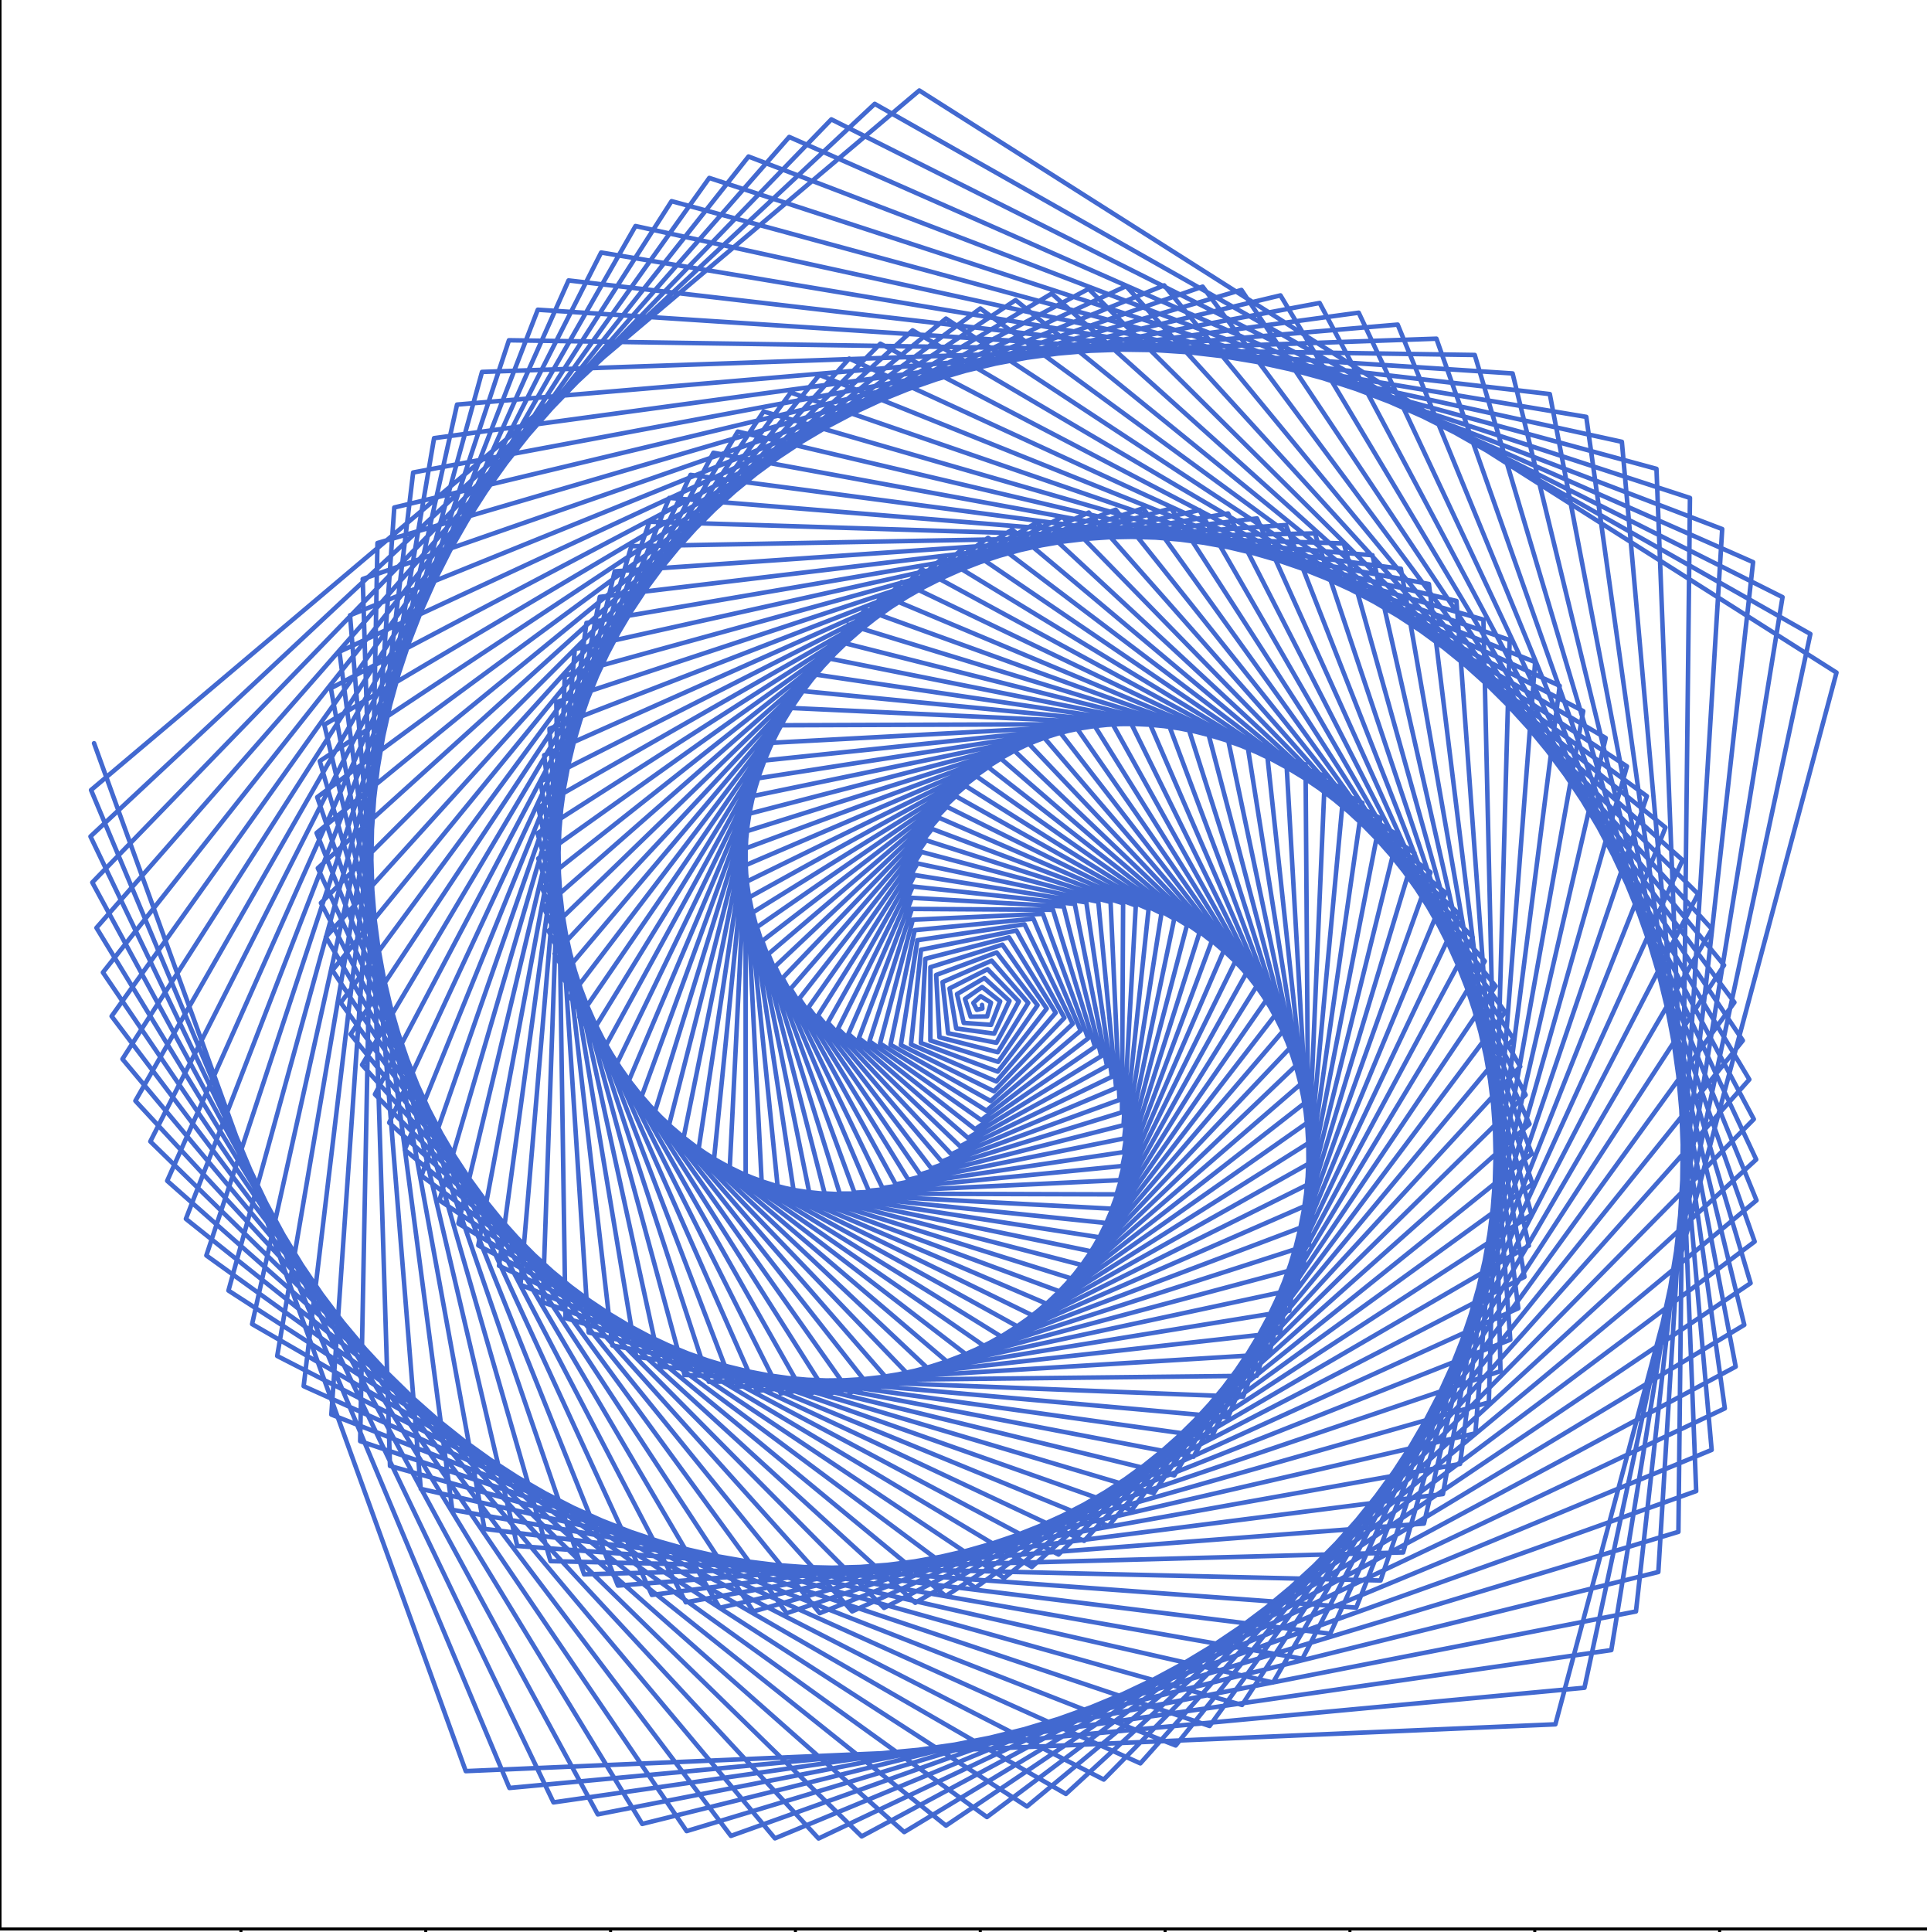
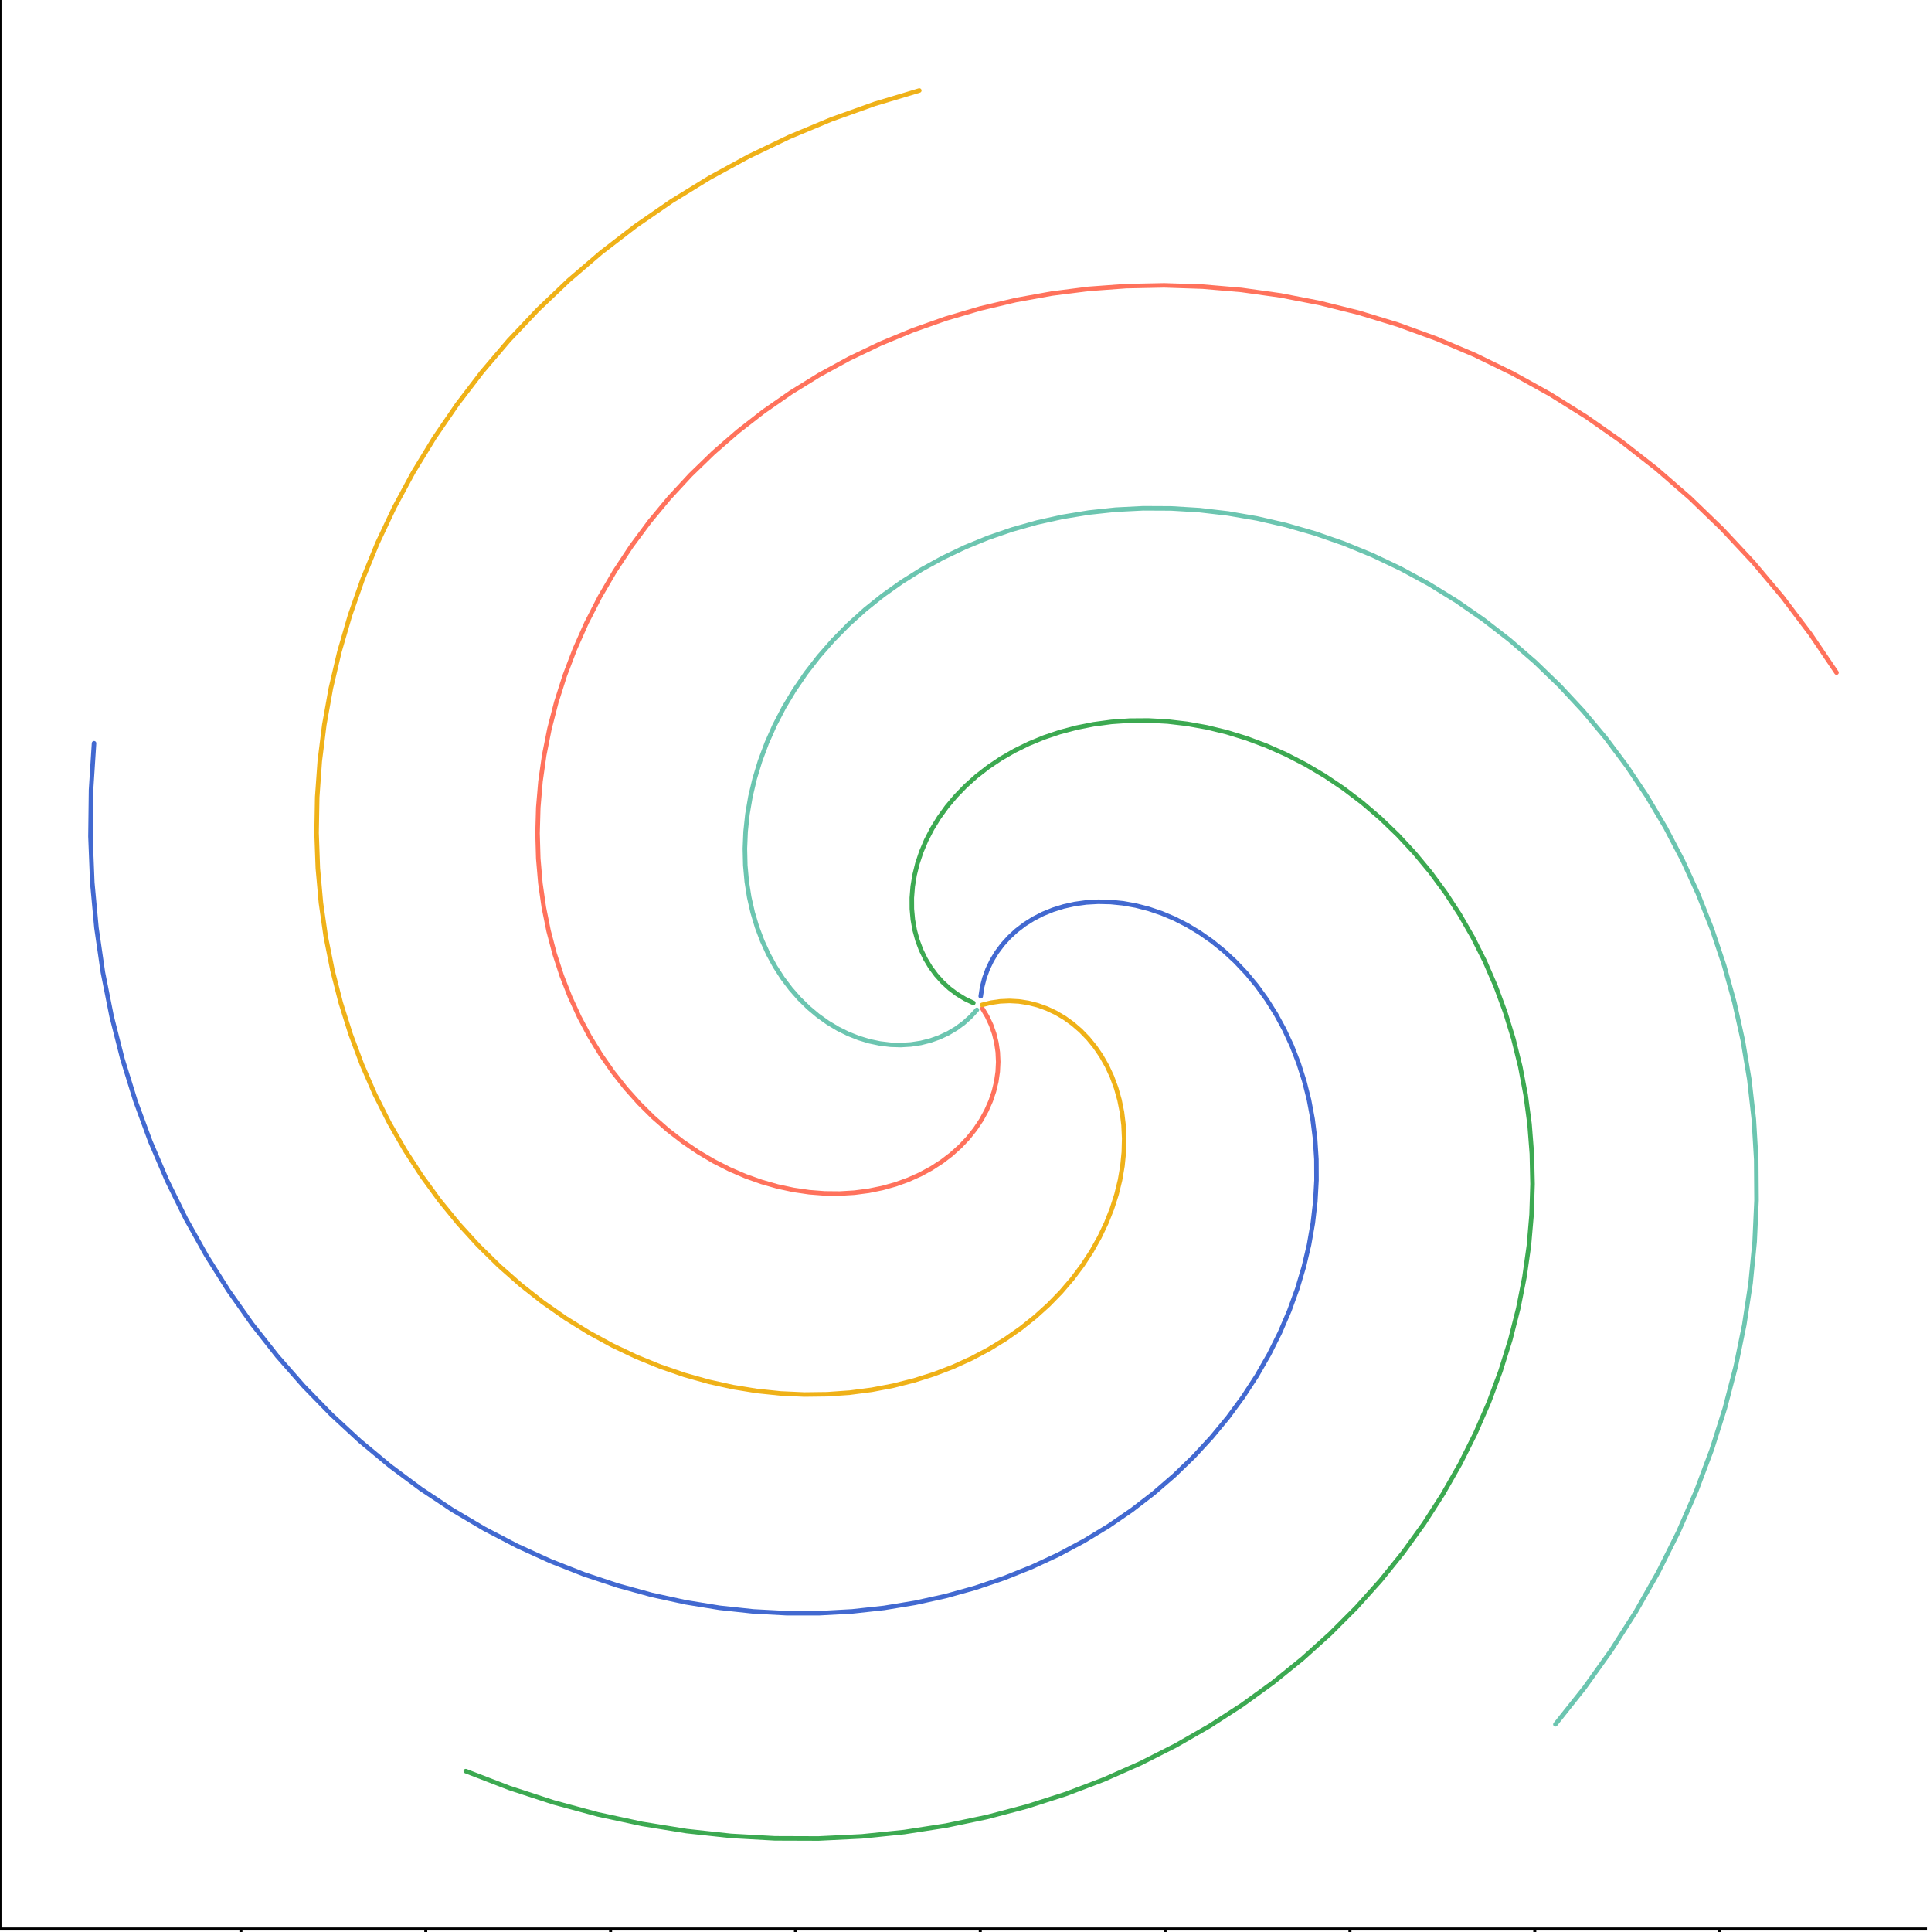
<svg xmlns="http://www.w3.org/2000/svg" class="plot" fill="currentColor" font-family="system-ui, sans-serif" font-size="10" text-anchor="middle" width="640" height="640.519" viewBox="0 0 640 640.519">
  <style>
    :where(.plot) {
      --plot-background: white;
      display: block;
      height: auto;
      height: intrinsic;
      max-width: 100%;
    }

    :where(.plot text),
    :where(.plot tspan) {
      white-space: pre;
    }
  </style>
  <defs>
-     <clipPath id="_r_112_">
+     <clipPath id="plot-rid-1">
      <rect x="0" y="0" width="639" height="639.519" />
    </clipPath>
  </defs>
  <g aria-label="x-axis" transform="translate(0,639.519)" fill="none" font-size="10" font-variant="tabular-nums" text-anchor="middle">
    <line x1="0" x2="639" stroke="currentColor" />
    <g transform="translate(79.894,0)">
      <line y2="6" stroke="currentColor" />
      <text y="9" dy="0.71em" fill="currentColor">−400</text>
    </g>
    <g transform="translate(141.187,0)">
      <line y2="6" stroke="currentColor" />
      <text y="9" dy="0.71em" fill="currentColor">−300</text>
    </g>
    <g transform="translate(202.48,0)">
      <line y2="6" stroke="currentColor" />
      <text y="9" dy="0.71em" fill="currentColor">−200</text>
    </g>
    <g transform="translate(263.773,0)">
      <line y2="6" stroke="currentColor" />
      <text y="9" dy="0.71em" fill="currentColor">−100</text>
    </g>
    <g transform="translate(325.066,0)">
      <line y2="6" stroke="currentColor" />
      <text y="9" dy="0.71em" fill="currentColor">0</text>
    </g>
    <g transform="translate(386.359,0)">
      <line y2="6" stroke="currentColor" />
      <text y="9" dy="0.71em" fill="currentColor">100</text>
    </g>
    <g transform="translate(447.652,0)">
      <line y2="6" stroke="currentColor" />
      <text y="9" dy="0.71em" fill="currentColor">200</text>
    </g>
    <g transform="translate(508.945,0)">
      <line y2="6" stroke="currentColor" />
      <text y="9" dy="0.71em" fill="currentColor">300</text>
    </g>
    <g transform="translate(570.239,0)">
      <line y2="6" stroke="currentColor" />
      <text y="9" dy="0.71em" fill="currentColor">400</text>
    </g>
  </g>
  <g aria-label="y-axis" transform="translate(0,0)" fill="none" font-size="10" font-variant="tabular-nums" text-anchor="end">
    <line y1="0" y2="639.519" stroke="currentColor" />
    <g transform="translate(0,578.513)">
      <line x2="-6" stroke="currentColor" />
      <text x="-9" dy="0.32em" fill="currentColor">−400</text>
    </g>
    <g transform="translate(0,517.22)">
      <line x2="-6" stroke="currentColor" />
      <text x="-9" dy="0.32em" fill="currentColor">−300</text>
    </g>
    <g transform="translate(0,455.927)">
      <line x2="-6" stroke="currentColor" />
      <text x="-9" dy="0.32em" fill="currentColor">−200</text>
    </g>
    <g transform="translate(0,394.634)">
      <line x2="-6" stroke="currentColor" />
      <text x="-9" dy="0.32em" fill="currentColor">−100</text>
    </g>
    <g transform="translate(0,333.341)">
      <line x2="-6" stroke="currentColor" />
      <text x="-9" dy="0.32em" fill="currentColor">0</text>
    </g>
    <g transform="translate(0,272.048)">
      <line x2="-6" stroke="currentColor" />
      <text x="-9" dy="0.32em" fill="currentColor">100</text>
    </g>
    <g transform="translate(0,210.755)">
      <line x2="-6" stroke="currentColor" />
      <text x="-9" dy="0.32em" fill="currentColor">200</text>
    </g>
    <g transform="translate(0,149.462)">
      <line x2="-6" stroke="currentColor" />
      <text x="-9" dy="0.32em" fill="currentColor">300</text>
    </g>
    <g transform="translate(0,88.168)">
      <line x2="-6" stroke="currentColor" />
      <text x="-9" dy="0.32em" fill="currentColor">400</text>
    </g>
  </g>
  <g aria-label="line" fill="none" stroke="currentColor" stroke-width="1.5" stroke-linejoin="round" stroke-linecap="round" stroke-miterlimit="1">
-     <path d="M31.189,246.408L154.452,587.185L515.778,571.669L609,222.982L304.849,30L30.19,261.926L168.932,592.769L525.419,559.545L600.332,210.181L290.07,34.433L30,277.324L183.541,597.547L534.33,547.06L591.101,197.967L275.683,39.578L30.605,292.562L198.233,601.519L542.499,534.254L581.344,186.365L261.721,45.407L31.988,307.598L212.965,604.691L549.917,521.171L571.099,175.396L248.217,51.889L34.13,322.393L227.694,607.067L556.576,507.853L560.405,165.079L235.2,58.994L37.011,336.91L242.377,608.656L562.472,494.345L549.301,155.432L222.699,66.689L40.608,351.111L256.975,609.469L567.603,480.687L537.826,146.47L210.74,74.941L44.897,364.962L271.444,609.519L571.969,466.923L526.022,138.205L199.347,83.715L49.852,378.43L285.748,608.82L575.572,453.094L513.929,130.647L188.541,92.975L55.445,391.482L299.846,607.389L578.416,439.242L501.588,123.805L178.344,102.685L61.647,404.09L313.702,605.245L580.509,425.408L489.04,117.684L168.771,112.807L68.429,416.225L327.281,602.409L581.86,411.633L476.326,112.287L159.839,123.302L75.758,427.862L340.547,598.902L582.48,397.954L463.487,107.616L151.561,134.134L83.601,438.976L353.469,594.75L582.381,384.412L450.563,103.67L143.947,145.262L91.925,449.545L366.016,589.977L581.58,371.042L437.594,100.444L137.007,156.648L100.695,459.549L378.158,584.611L580.093,357.881L424.619,97.934L130.747,168.252L109.876,468.971L389.867,578.681L577.94,344.963L411.678,96.131L125.17,180.035L119.432,477.795L401.118,572.215L575.14,332.323L398.809,95.026L120.28,191.958L129.325,486.007L411.887,565.246L571.716,319.991L386.047,94.608L116.076,203.983L139.519,493.596L422.153,557.804L567.693,307.999L373.43,94.862L112.555,216.071L149.977,500.553L431.894,549.922L563.095,296.375L360.993,95.773L109.713,228.183L160.66,506.87L441.094,541.635L557.949,285.146L348.768,97.324L107.544,240.283L171.533,512.543L449.736,532.977L552.283,274.337L336.789,99.495L106.04,252.334L182.556,517.568L457.806,523.981L546.126,263.972L325.087,102.266L105.189,264.3L193.693,521.946L465.294,514.684L539.508,254.073L313.691,105.614L104.979,276.146L204.908,525.677L472.189,505.122L532.46,244.659L302.629,109.517L105.396,287.839L216.162,528.765L478.483,495.329L525.015,235.749L291.928,113.948L106.425,299.346L227.422,531.215L484.171,485.342L517.204,227.358L281.613,118.882L108.047,310.635L238.65,533.036L489.25,475.196L509.06,219.5L271.707,124.292L110.244,321.676L249.814,534.235L493.719,464.928L500.619,212.187L262.231,130.148L112.994,332.44L260.879,534.825L497.577,454.572L491.912,205.429L253.205,136.421L116.275,342.9L271.812,534.818L500.828,444.164L482.974,199.234L244.646,143.081L120.065,353.03L282.583,534.23L503.476,433.738L473.841,193.608L236.57,150.098L124.337,362.806L293.159,533.076L505.529,423.328L464.545,188.554L228.991,157.44L129.067,372.206L303.513,531.374L506.993,412.968L455.121,184.074L221.922,165.074L134.227,381.208L313.617,529.144L507.88,402.689L445.603,180.169L215.371,172.969L139.789,389.793L323.443,526.407L508.201,392.523L436.024,176.836L209.347,181.092L145.725,397.943L332.967,523.185L507.971,382.5L426.418,174.072L203.857,189.41L152.006,405.644L342.165,519.501L507.203,372.651L416.818,171.87L198.903,197.89L158.601,412.882L351.015,515.38L505.916,363.003L407.254,170.223L194.49,206.5L165.48,419.645L359.497,510.847L504.127,353.583L397.758,169.121L190.616,215.208L172.613,425.922L367.593,505.929L501.857,344.417L388.361,168.554L187.28,223.98L179.967,431.706L375.284,500.652L499.125,335.528L379.091,168.509L184.479,232.786L187.512,436.991L382.557,495.046L495.954,326.941L369.978,168.971L182.208,241.595L195.217,441.772L389.397,489.138L492.368,318.676L361.048,169.925L180.459,250.374L203.05,446.047L395.794,482.957L488.39,310.752L352.327,171.353L179.224,259.096L210.979,449.815L401.737,476.533L484.046,303.189L343.84,173.237L178.493,267.73L218.976,453.077L407.218,469.896L479.362,296.002L335.61,175.557L178.253,276.248L227.008,455.838L412.231,463.076L474.364,289.206L327.66,178.291L178.492,284.624L235.046,458.1L416.772,456.102L469.079,282.814L320.009,181.418L179.193,292.83L243.061,459.872L420.838,449.005L463.537,276.837L312.677,184.915L180.341,300.843L251.023,461.16L424.429,441.814L457.763,271.285L305.682,188.757L181.917,308.638L258.906,461.976L427.546,434.559L451.788,266.166L299.039,192.92L183.904,316.193L266.681,462.33L430.191,427.269L445.64,261.485L292.761,197.378L186.28,323.487L274.323,462.235L432.37,419.972L439.347,257.248L286.863,202.105L189.025,330.499L281.808,461.706L434.088,412.697L432.938,253.455L281.354,207.074L192.116,337.213L289.11,460.758L435.353,405.472L426.442,250.108L276.244,212.259L195.531,343.61L296.207,459.408L436.175,398.322L419.887,247.206L271.54,217.632L199.245,349.677L303.077,457.675L436.564,391.275L413.301,244.746L267.248,223.165L203.235,355.399L309.701,455.578L436.533,384.355L406.712,242.724L263.372,228.832L207.474,360.765L316.059,453.137L436.097,377.585L400.146,241.133L259.914,234.604L211.938,365.763L322.134,450.374L435.269,370.99L393.629,239.966L256.874,240.454L216.6,370.386L327.911,447.311L434.067,364.591L387.189,239.214L254.252,246.355L221.434,374.627L333.374,443.97L432.508,358.408L380.849,238.865L252.044,252.28L226.414,378.479L338.511,440.376L430.611,352.46L374.633,238.909L250.246,258.202L231.512,381.941L343.31,436.552L428.396,346.766L368.564,239.331L248.852,264.096L236.704,385.009L347.762,432.524L425.883,341.343L362.665,240.117L247.855,269.937L241.962,387.683L351.859,428.316L423.093,336.204L356.956,241.25L247.246,275.699L247.259,389.966L355.594,423.954L420.05,331.365L351.457,242.714L247.013,281.359L252.571,391.859L358.962,419.463L416.775,326.837L346.186,244.49L247.145,286.895L257.872,393.367L361.96,414.87L413.294,322.631L341.16,246.558L247.628,292.283L263.137,394.497L364.587,410.198L409.628,318.756L336.395,248.9L248.449,297.503L268.341,395.256L366.843,405.475L405.803,315.219L331.905,251.493L249.591,302.535L273.461,395.653L368.73,400.725L401.843,312.026L327.704,254.317L251.038,307.36L278.474,395.7L370.25,395.973L397.774,309.182L323.802,257.348L252.77,311.962L283.358,395.407L371.409,391.244L393.619,306.689L320.209,260.564L254.771,316.323L288.093,394.788L372.213,386.561L389.404,304.548L316.935,263.942L257.019,320.429L292.657,393.857L372.669,381.949L385.153,302.758L313.985,267.457L259.495,324.266L297.032,392.631L372.788,377.429L380.892,301.318L311.364,271.086L262.176,327.823L301.2,391.125L372.58,373.025L376.643,300.224L309.078,274.805L265.041,331.088L305.145,389.358L372.057,368.756L372.43,299.47L307.126,278.59L268.068,334.052L308.851,387.349L371.231,364.643L368.277,299.051L305.511,282.416L271.233,336.709L312.304,385.116L370.119,360.706L364.207,298.956L304.23,286.259L274.514,339.051L315.491,382.681L368.734,356.962L360.241,299.178L303.282,290.096L277.887,341.075L318.402,380.064L367.095,353.428L356.401,299.705L302.662,293.904L281.328,342.777L321.026,377.287L365.219,350.121L352.706,300.525L302.364,297.658L284.814,344.156L323.355,374.372L363.124,347.054L349.177,301.625L302.381,301.338L288.321,345.212L325.382,371.341L360.831,344.241L345.831,302.988L302.705,304.92L291.826,345.947L327.102,368.219L358.358,341.694L342.687,304.601L303.325,308.384L295.305,346.364L328.512,365.027L355.728,339.424L339.759,306.446L304.231,311.709L298.736,346.467L329.608,361.788L352.962,337.438L337.063,308.505L305.41,314.876L302.096,346.264L330.39,358.527L350.081,335.746L334.614,310.759L306.847,317.865L305.363,345.762L330.859,355.267L347.108,334.352L332.422,313.189L308.529,320.66L308.516,344.969L331.018,352.03L344.067,333.262L330.5,315.774L310.438,323.243L311.534,343.897L330.87,348.839L340.979,332.478L328.857,318.494L312.557,325.6L314.398,342.557L330.42,345.717L337.868,332.003L327.502,321.327L314.869,327.715L317.088,340.961L329.676,342.685L334.757,331.835L326.44,324.25L317.355,329.576L319.586,339.126L328.646,339.766L331.668,331.974L325.678,327.242L319.994,331.172L321.876,337.065L327.339,336.98L328.626,332.416L325.219,330.28L322.767,332.491L323.941,334.795L325.767,334.347L325.651,333.157" stroke="#4269d0" />
+     <path d="M31.189,246.408L30.19,261.926L30,277.324L30.605,292.562L31.988,307.598L34.13,322.393L37.011,336.91L40.608,351.111L44.897,364.962L49.852,378.43L55.445,391.482L61.647,404.09L68.429,416.225L75.758,427.862L83.601,438.976L91.925,449.545L100.695,459.549L109.876,468.971L119.432,477.795L129.325,486.007L139.519,493.596L149.977,500.553L160.66,506.87L171.533,512.543L182.556,517.568L193.693,521.946L204.908,525.677L216.162,528.765L227.422,531.215L238.65,533.036L249.814,534.235L260.879,534.825L271.812,534.818L282.583,534.23L293.159,533.076L303.513,531.374L313.617,529.144L323.443,526.407L332.967,523.185L342.165,519.501L351.015,515.38L359.497,510.847L367.593,505.929L375.284,500.652L382.557,495.046L389.397,489.138L395.794,482.957L401.737,476.533L407.218,469.896L412.231,463.076L416.772,456.102L420.838,449.005L424.429,441.814L427.546,434.559L430.191,427.269L432.37,419.972L434.088,412.697L435.353,405.472L436.175,398.322L436.564,391.275L436.533,384.355L436.097,377.585L435.269,370.99L434.067,364.591L432.508,358.408L430.611,352.46L428.396,346.766L425.883,341.343L423.093,336.204L420.05,331.365L416.775,326.837L413.294,322.631L409.628,318.756L405.803,315.219L401.843,312.026L397.774,309.182L393.619,306.689L389.404,304.548L385.153,302.758L380.892,301.318L376.643,300.224L372.43,299.47L368.277,299.051L364.207,298.956L360.241,299.178L356.401,299.705L352.706,300.525L349.177,301.625L345.831,302.988L342.687,304.601L339.759,306.446L337.063,308.505L334.614,310.759L332.422,313.189L330.5,315.774L328.857,318.494L327.502,321.327L326.44,324.25L325.678,327.242L325.219,330.28" stroke="#4269d0" />
+     <path d="M154.452,587.185L168.932,592.769L183.541,597.547L198.233,601.519L212.965,604.691L227.694,607.067L242.377,608.656L256.975,609.469L271.444,609.519L285.748,608.82L299.846,607.389L313.702,605.245L327.281,602.409L340.547,598.902L353.469,594.75L366.016,589.977L378.158,584.611L389.867,578.681L401.118,572.215L411.887,565.246L422.153,557.804L431.894,549.922L441.094,541.635L449.736,532.977L457.806,523.981L465.294,514.684L472.189,505.122L478.483,495.329L484.171,485.342L489.25,475.196L493.719,464.928L497.577,454.572L500.828,444.164L503.476,433.738L505.529,423.328L506.993,412.968L507.88,402.689L508.201,392.523L507.971,382.5L507.203,372.651L505.916,363.003L504.127,353.583L501.857,344.417L499.125,335.528L495.954,326.941L492.368,318.676L488.39,310.752L484.046,303.189L479.362,296.002L474.364,289.206L469.079,282.814L463.537,276.837L457.763,271.285L451.788,266.166L445.64,261.485L439.347,257.248L432.938,253.455L426.442,250.108L419.887,247.206L413.301,244.746L406.712,242.724L400.146,241.133L393.629,239.966L387.189,239.214L380.849,238.865L374.633,238.909L368.564,239.331L362.665,240.117L356.956,241.25L351.457,242.714L346.186,244.49L341.16,246.558L336.395,248.9L331.905,251.493L327.704,254.317L323.802,257.348L320.209,260.564L316.935,263.942L313.985,267.457L311.364,271.086L309.078,274.805L307.126,278.59L305.511,282.416L304.23,286.259L303.282,290.096L302.662,293.904L302.364,297.658L302.381,301.338L302.705,304.92L303.325,308.384L304.231,311.709L305.41,314.876L306.847,317.865L308.529,320.66L310.438,323.243L312.557,325.6L314.869,327.715L317.355,329.576L319.994,331.172L322.767,332.491" stroke="#3ca951" />
+     <path d="M515.778,571.669L525.419,559.545L534.33,547.06L542.499,534.254L549.917,521.171L556.576,507.853L562.472,494.345L567.603,480.687L571.969,466.923L575.572,453.094L578.416,439.242L580.509,425.408L581.86,411.633L582.48,397.954L582.381,384.412L581.58,371.042L580.093,357.881L577.94,344.963L575.14,332.323L571.716,319.991L567.693,307.999L563.095,296.375L557.949,285.146L552.283,274.337L546.126,263.972L539.508,254.073L532.46,244.659L525.015,235.749L517.204,227.358L509.06,219.5L500.619,212.187L491.912,205.429L482.974,199.234L473.841,193.608L464.545,188.554L455.121,184.074L445.603,180.169L436.024,176.836L426.418,174.072L416.818,171.87L407.254,170.223L397.758,169.121L388.361,168.554L379.091,168.509L369.978,168.971L361.048,169.925L352.327,171.353L343.84,173.237L335.61,175.557L327.66,178.291L320.009,181.418L312.677,184.915L305.682,188.757L299.039,192.92L292.761,197.378L286.863,202.105L281.354,207.074L276.244,212.259L271.54,217.632L267.248,223.165L263.372,228.832L259.914,234.604L256.874,240.454L254.252,246.355L252.044,252.28L250.246,258.202L248.852,264.096L247.855,269.937L247.246,275.699L247.013,281.359L247.145,286.895L247.628,292.283L248.449,297.503L249.591,302.535L251.038,307.36L252.77,311.962L254.771,316.323L257.019,320.429L259.495,324.266L262.176,327.823L265.041,331.088L268.068,334.052L271.233,336.709L274.514,339.051L277.887,341.075L281.328,342.777L284.814,344.156L288.321,345.212L291.826,345.947L295.305,346.364L298.736,346.467L302.096,346.264L305.363,345.762L308.516,344.969L311.534,343.897L314.398,342.557L317.088,340.961L319.586,339.126L321.876,337.065L323.941,334.795" stroke="#6cc5b0" />
+     <path d="M609,222.982L600.332,210.181L591.101,197.967L581.344,186.365L571.099,175.396L560.405,165.079L549.301,155.432L537.826,146.47L526.022,138.205L513.929,130.647L501.588,123.805L489.04,117.684L476.326,112.287L463.487,107.616L450.563,103.67L437.594,100.444L424.619,97.934L411.678,96.131L398.809,95.026L386.047,94.608L373.43,94.862L360.993,95.773L348.768,97.324L336.789,99.495L325.087,102.266L313.691,105.614L302.629,109.517L291.928,113.948L281.613,118.882L271.707,124.292L262.231,130.148L253.205,136.421L244.646,143.081L236.57,150.098L228.991,157.44L221.922,165.074L215.371,172.969L209.347,181.092L203.857,189.41L198.903,197.89L194.49,206.5L190.616,215.208L187.28,223.98L184.479,232.786L182.208,241.595L180.459,250.374L179.224,259.096L178.493,267.73L178.253,276.248L178.492,284.624L179.193,292.83L180.341,300.843L181.917,308.638L183.904,316.193L186.28,323.487L189.025,330.499L192.116,337.213L195.531,343.61L199.245,349.677L203.235,355.399L207.474,360.765L211.938,365.763L216.6,370.386L221.434,374.627L226.414,378.479L231.512,381.941L236.704,385.009L241.962,387.683L247.259,389.966L252.571,391.859L257.872,393.367L263.137,394.497L268.341,395.256L273.461,395.653L278.474,395.7L283.358,395.407L288.093,394.788L292.657,393.857L297.032,392.631L301.2,391.125L305.145,389.358L308.851,387.349L312.304,385.116L315.491,382.681L318.402,380.064L321.026,377.287L323.355,374.372L325.382,371.341L327.102,368.219L328.512,365.027L329.608,361.788L330.39,358.527L330.859,355.267L331.018,352.03L330.87,348.839L330.42,345.717L329.676,342.685L328.646,339.766L327.339,336.98L325.767,334.347" stroke="#ff725c" />
+     <path d="M304.849,30L290.07,34.433L275.683,39.578L261.721,45.407L248.217,51.889L235.2,58.994L222.699,66.689L210.74,74.941L199.347,83.715L188.541,92.975L178.344,102.685L168.771,112.807L159.839,123.302L151.561,134.134L143.947,145.262L137.007,156.648L130.747,168.252L125.17,180.035L120.28,191.958L116.076,203.983L112.555,216.071L109.713,228.183L107.544,240.283L106.04,252.334L105.189,264.3L104.979,276.146L105.396,287.839L106.425,299.346L108.047,310.635L110.244,321.676L112.994,332.44L116.275,342.9L120.065,353.03L124.337,362.806L129.067,372.206L134.227,381.208L139.789,389.793L145.725,397.943L152.006,405.644L158.601,412.882L165.48,419.645L172.613,425.922L179.967,431.706L187.512,436.991L195.217,441.772L203.05,446.047L210.979,449.815L218.976,453.077L227.008,455.838L235.046,458.1L243.061,459.872L251.023,461.16L258.906,461.976L266.681,462.33L274.323,462.235L281.808,461.706L289.11,460.758L296.207,459.408L303.077,457.675L309.701,455.578L316.059,453.137L322.134,450.374L327.911,447.311L333.374,443.97L338.511,440.376L343.31,436.552L347.762,432.524L351.859,428.316L355.594,423.954L358.962,419.463L361.96,414.87L364.587,410.198L366.843,405.475L368.73,400.725L370.25,395.973L371.409,391.244L372.213,386.561L372.669,381.949L372.788,377.429L372.58,373.025L372.057,368.756L371.231,364.643L370.119,360.706L368.734,356.962L367.095,353.428L365.219,350.121L363.124,347.054L360.831,344.241L358.358,341.694L355.728,339.424L352.962,337.438L350.081,335.746L347.108,334.352L344.067,333.262L340.979,332.478L337.868,332.003L334.757,331.835L331.668,331.974L328.626,332.416L325.651,333.157" stroke="#efb118" />
  </g>
</svg>
